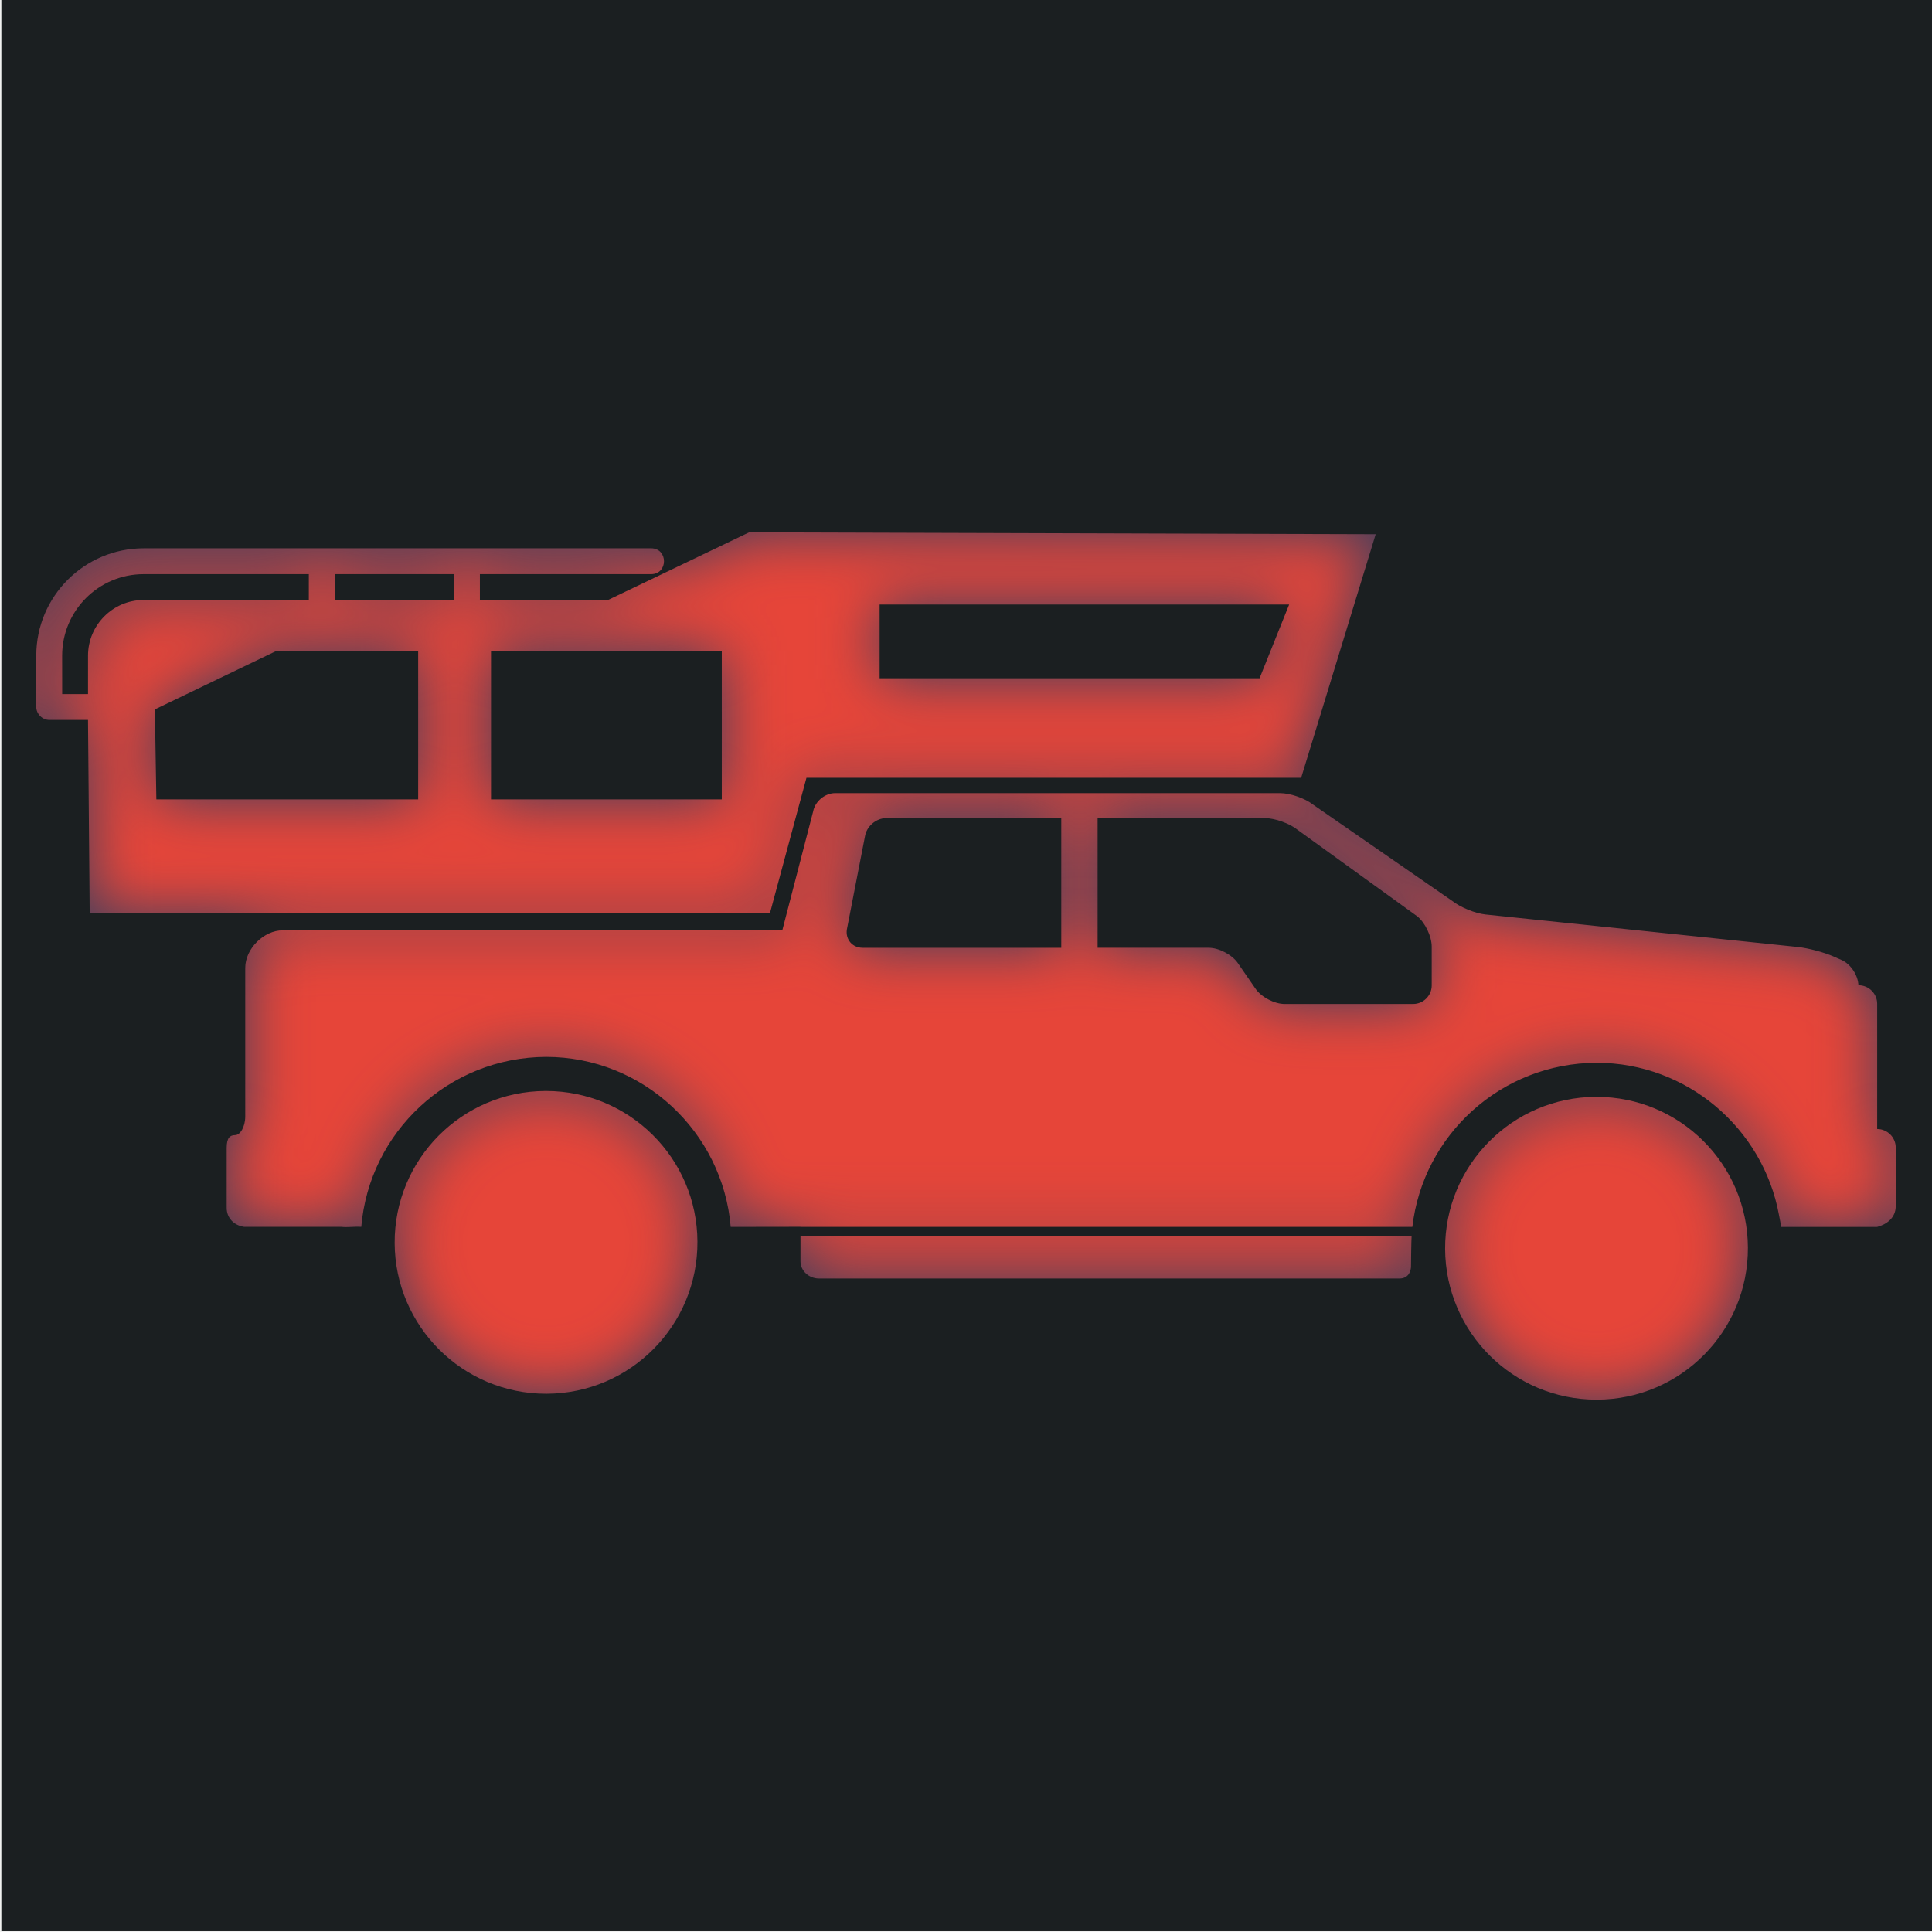
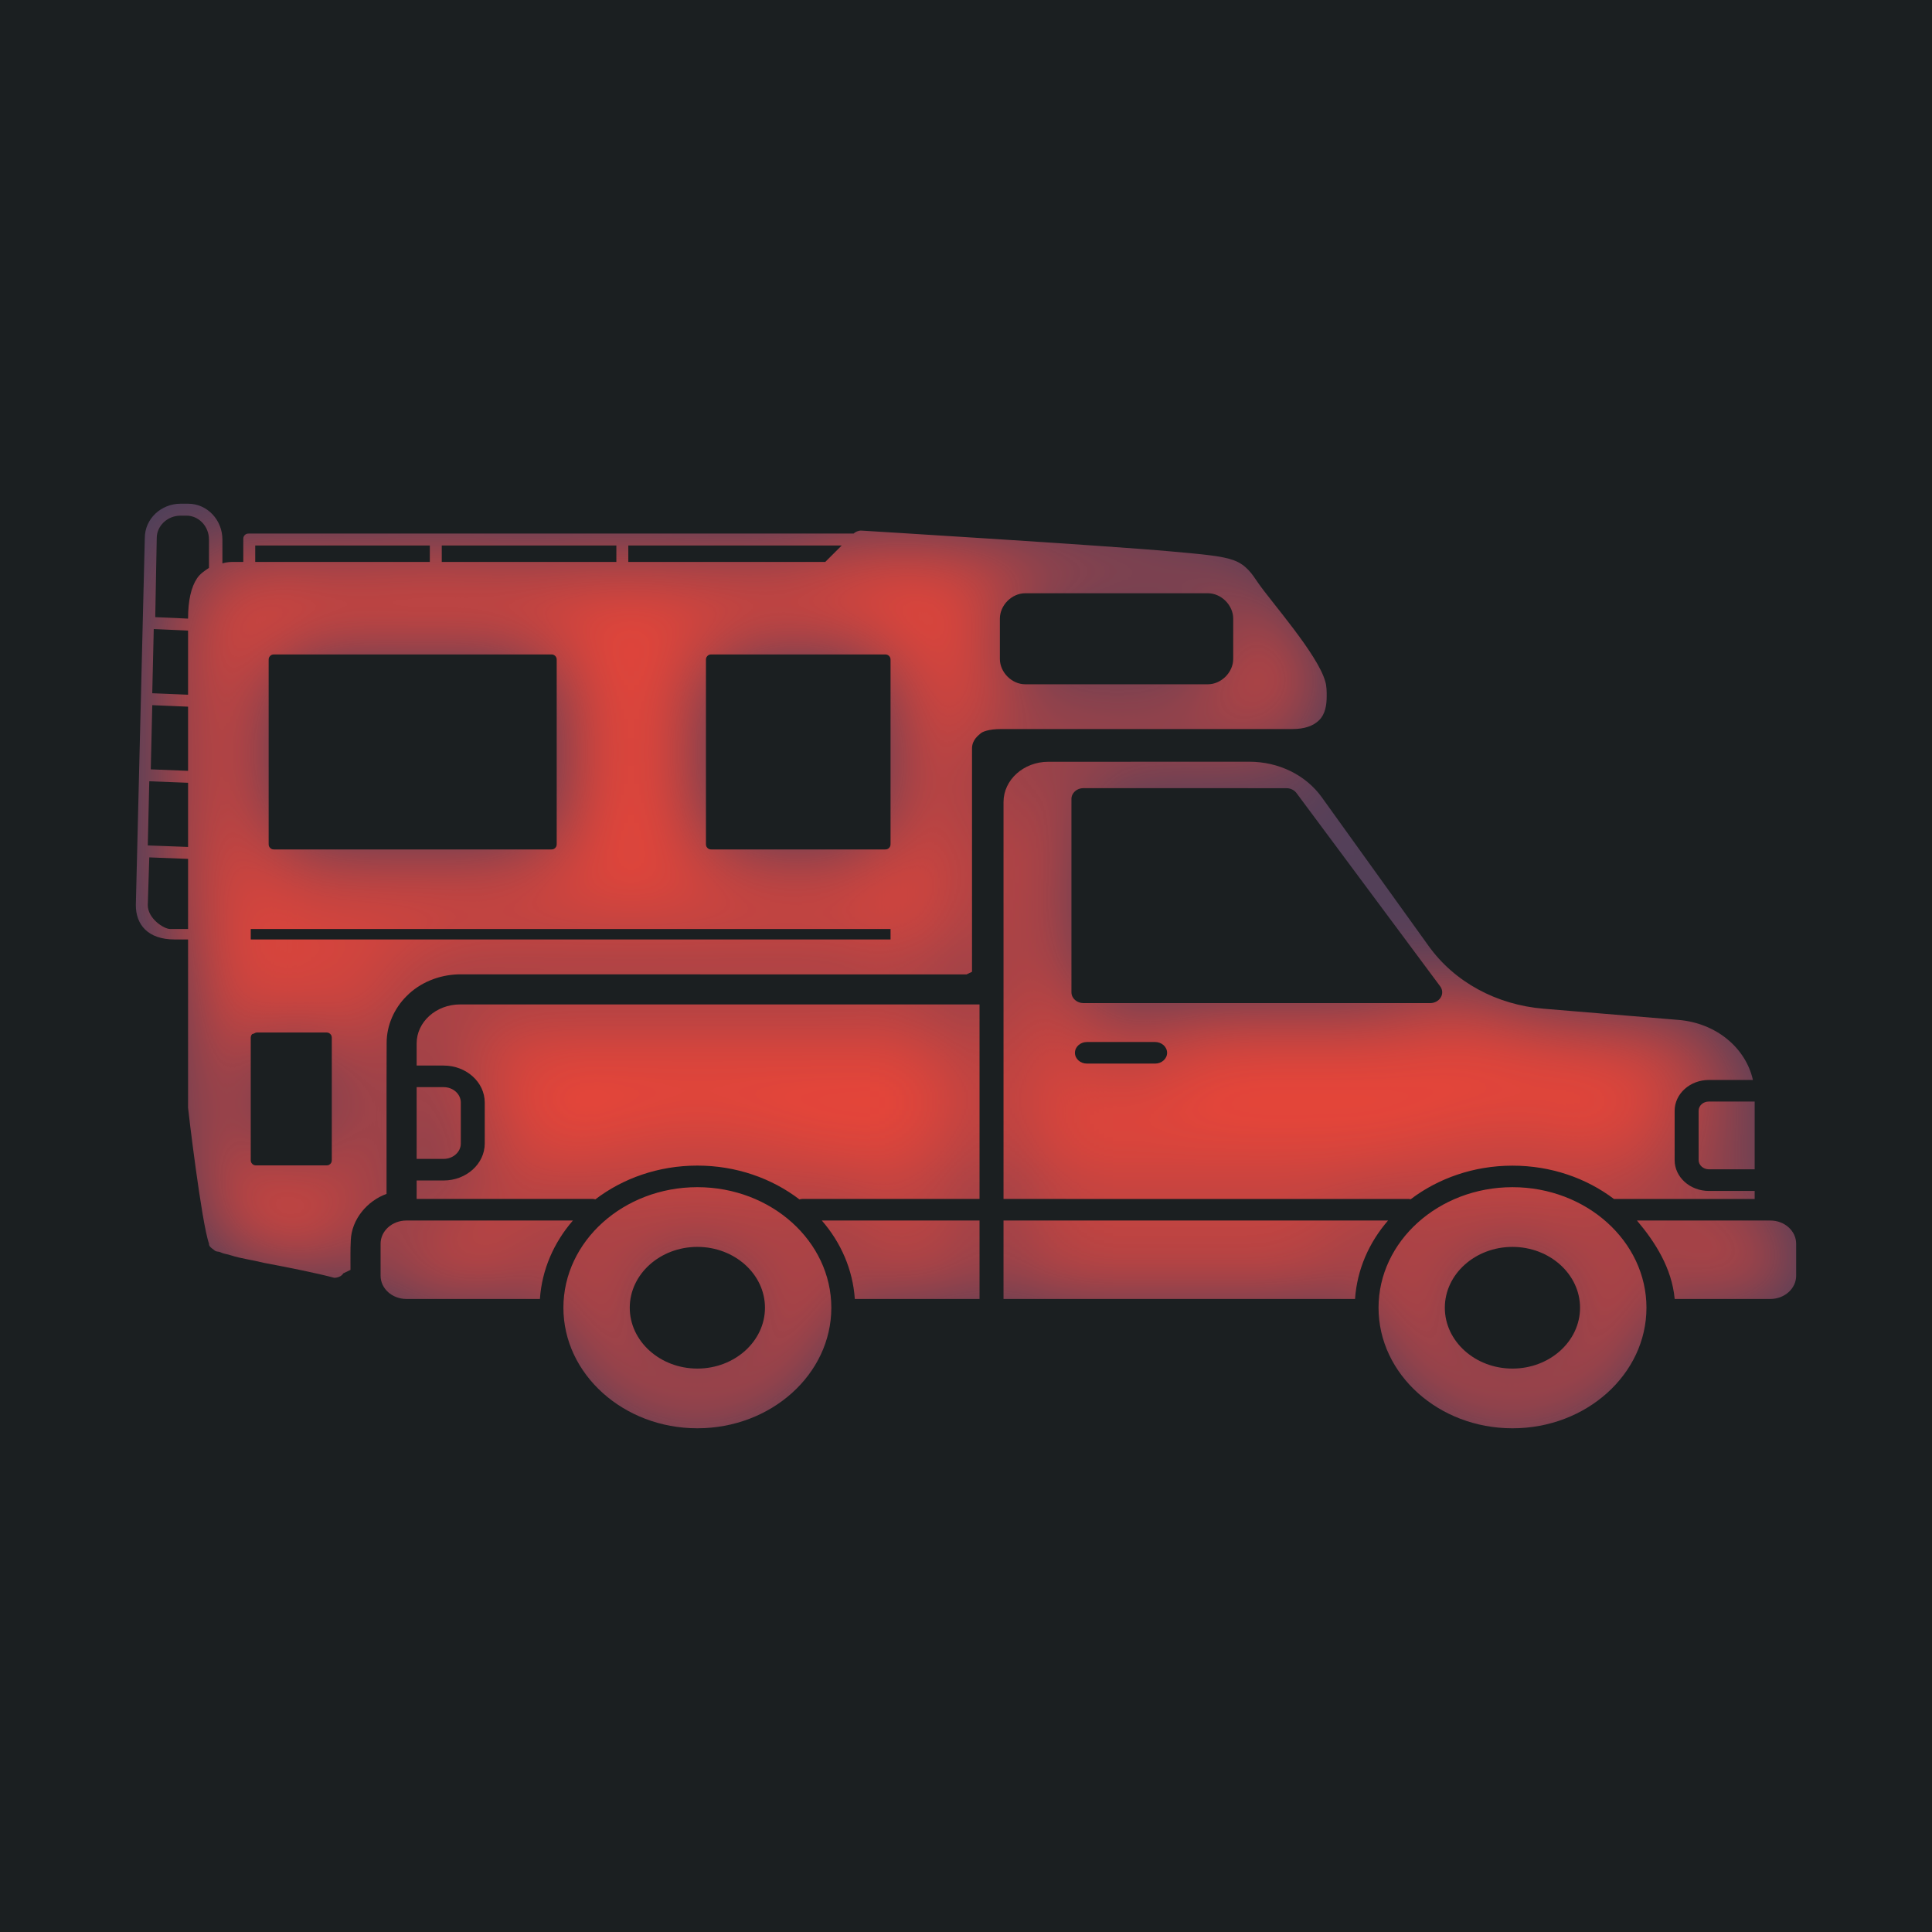
- <svg xmlns="http://www.w3.org/2000/svg" viewBox="0 0 512 512" style="height: 512px; width: 512px;" version="1.1" id="svg886">
-   <defs id="defs878">
-     <filter id="shadow-1" height="1.152" width="1.152" x="-0.076" y="-0.076">
-       <feFlood flood-color="rgba(58, 63, 94, 1)" result="flood" id="feFlood867" />
-       <feComposite in="flood" in2="SourceGraphic" operator="out" result="composite" id="feComposite869" />
-       <feGaussianBlur in="composite" stdDeviation="15" result="blur" id="feGaussianBlur871" />
-       <feOffset dx="0" dy="0" result="offset" id="feOffset873" />
-       <feComposite in2="SourceGraphic" in="offset" operator="atop" id="feComposite875" />
-     </filter>
-     <filter style="color-interpolation-filters:sRGB;" id="filter2672" x="-0.037" y="-0.03" width="1.073" height="1.06">
-       <feFlood flood-opacity="1" flood-color="rgb(58,63,94)" result="flood" id="feFlood2662" />
-       <feComposite in="flood" in2="SourceGraphic" operator="out" result="composite1" id="feComposite2664" />
-       <feGaussianBlur in="composite1" stdDeviation="15" result="blur" id="feGaussianBlur2666" />
-       <feOffset dx="0" dy="0" result="offset" id="feOffset2668" />
-       <feComposite in="offset" in2="SourceGraphic" operator="atop" result="composite2" id="feComposite2670" />
-     </filter>
-     <filter style="color-interpolation-filters:sRGB;" id="filter3258" x="-0.033" y="-0.037" width="1.067" height="1.074">
-       <feFlood flood-opacity="1" flood-color="rgb(58,63,94)" result="flood" id="feFlood3248" />
-       <feComposite in="flood" in2="SourceGraphic" operator="out" result="composite1" id="feComposite3250" />
-       <feGaussianBlur in="composite1" stdDeviation="15" result="blur" id="feGaussianBlur3252" />
-       <feOffset dx="0" dy="0" result="offset" id="feOffset3254" />
-       <feComposite in="offset" in2="SourceGraphic" operator="atop" result="composite2" id="feComposite3256" />
-     </filter>
-     <filter style="color-interpolation-filters:sRGB;" id="filter4517" x="-0.048" y="-0.049" width="1.095" height="1.098">
-       <feFlood flood-opacity="1" flood-color="rgb(58,63,94)" result="flood" id="feFlood4507" />
-       <feComposite in="flood" in2="SourceGraphic" operator="out" result="composite1" id="feComposite4509" />
-       <feGaussianBlur in="composite1" stdDeviation="10" result="blur" id="feGaussianBlur4511" />
-       <feOffset dx="0" dy="0" result="offset" id="feOffset4513" />
-       <feComposite in="offset" in2="SourceGraphic" operator="atop" result="composite2" id="feComposite4515" />
-     </filter>
-     <filter style="color-interpolation-filters:sRGB;" id="filter5154" x="-0.073" y="-0.051" width="1.146" height="1.102">
-       <feFlood flood-opacity="1" flood-color="rgb(58,63,94)" result="flood" id="feFlood5144" />
-       <feComposite in="flood" in2="SourceGraphic" operator="out" result="composite1" id="feComposite5146" />
-       <feGaussianBlur in="composite1" stdDeviation="10" result="blur" id="feGaussianBlur5148" />
-       <feOffset dx="0" dy="0" result="offset" id="feOffset5150" />
-       <feComposite in="offset" in2="SourceGraphic" operator="atop" result="composite2" id="feComposite5152" />
-     </filter>
-     <filter style="color-interpolation-filters:sRGB;" id="filter5778" x="-0.05" y="-0.093" width="1.101" height="1.185">
-       <feFlood flood-opacity="1" flood-color="rgb(58,63,94)" result="flood" id="feFlood5768" />
-       <feComposite in="flood" in2="SourceGraphic" operator="out" result="composite1" id="feComposite5770" />
-       <feGaussianBlur in="composite1" stdDeviation="10" result="blur" id="feGaussianBlur5772" />
-       <feOffset dx="0" dy="0" result="offset" id="feOffset5774" />
-       <feComposite in="offset" in2="SourceGraphic" operator="atop" result="composite2" id="feComposite5776" />
-     </filter>
-     <clipPath id="a">
-       <path d="M 222.14,222.14 H 977.85 V 977.85 H 222.14 Z" id="path6679" />
-     </clipPath>
-     <clipPath id="a-5">
-       <path d="M 222.14,222.14 H 977.85 V 977.85 H 222.14 Z" id="path6679-3" />
-     </clipPath>
-     <filter style="color-interpolation-filters:sRGB;" id="filter8128" x="-0.512" y="-0.256" width="2.024" height="1.512">
-       <feFlood flood-opacity="1" flood-color="rgb(58,63,94)" result="flood" id="feFlood8118" />
-       <feComposite in="flood" in2="SourceGraphic" operator="out" result="composite1" id="feComposite8120" />
-       <feGaussianBlur in="composite1" stdDeviation="8" result="blur" id="feGaussianBlur8122" />
-       <feOffset dx="0" dy="0" result="offset" id="feOffset8124" />
-       <feComposite in="offset" in2="SourceGraphic" operator="atop" result="composite2" id="feComposite8126" />
-     </filter>
-     <filter style="color-interpolation-filters:sRGB;" id="filter21595" x="-0.038" y="-0.082" width="1.077" height="1.164">
-       <feFlood flood-opacity="1" flood-color="rgb(58,63,94)" result="flood" id="feFlood21585" />
-       <feComposite in="flood" in2="SourceGraphic" operator="out" result="composite1" id="feComposite21587" />
-       <feGaussianBlur in="composite1" stdDeviation="15" result="blur" id="feGaussianBlur21589" />
-       <feOffset dx="0" dy="0" result="offset" id="feOffset21591" />
-       <feComposite in="offset" in2="SourceGraphic" operator="atop" result="composite2" id="feComposite21593" />
+ <svg xmlns="http://www.w3.org/2000/svg" version="1.1" x="0px" y="0px" viewBox="0 0 512 512" xml:space="preserve" id="svg2" width="512" height="512">
+   <defs id="defs2">
+     <filter style="color-interpolation-filters:sRGB;" id="filter8" x="-0.066" y="-0.119" width="1.132" height="1.238">
+       <feFlood result="flood" in="SourceGraphic" flood-opacity="1" flood-color="rgb(58,63,94)" id="feFlood7" />
+       <feGaussianBlur result="blur" in="SourceGraphic" stdDeviation="15" id="feGaussianBlur7" />
+       <feOffset result="offset" in="blur" dx="0" dy="0" id="feOffset7" />
+       <feComposite result="comp1" operator="out" in="flood" in2="offset" id="feComposite7" />
+       <feComposite result="comp2" operator="atop" in="comp1" in2="SourceGraphic" id="feComposite8" />
    </filter>
  </defs>
-   <path d="M 0.359,-0.209 H 512.359 V 511.791 H 0.359 Z" fill="#1b1f21" fill-opacity="1" id="path880" />
-   <g clip-path="url(#a-5)" id="g6686" transform="matrix(0.5126019,0,0,0.5126019,-62.64302,-31.74285)" style="fill:#ffffff" />
-   <g id="g21583" transform="matrix(0.5237813,0,0,0.5237813,158.6735,143.734)" style="fill:#e64539;fill-opacity:1;filter:url(#filter21595)">
-     <g id="g20419" transform="matrix(-0.7821082,0,0,0.7821082,703.293,-188.9573)" style="fill:#e64539;fill-opacity:1">
-       <path d="m 933.77,596.5 h -0.469 c -53.879,0 -97.703,43.559 -97.922,97.512 -0.238,54.121 43.414,98.137 97.488,98.363 h 0.457 c 53.867,0 97.703,-43.57 97.934,-97.523 0.227,-54.07 -43.418,-98.125 -97.488,-98.352 z" id="path20413" style="fill:#e64539;fill-opacity:1" />
-       <path d="m 254.18,600.3 h -0.434 c -53.891,0 -97.68,43.547 -97.922,97.523 -0.238,54.121 43.402,98.137 97.512,98.363 H 253.77 c 53.879,0 97.68,-43.57 97.934,-97.523 0.23,-54.059 -43.438,-98.125 -97.523,-98.363 z" id="path20415" style="fill:#e64539;fill-opacity:1" />
-       <path d="m 768.72,690.42 v 16.246 c 0,6.144 -5.398,11.16 -12,11.16 H 381.29 c -6.254,0 -7.535,-5.231 -7.523,-7.894 0.012,-2.809 -0.203,-16.738 -0.383,-19.5 h 395.34 z m 365.76,-65.367 c -3.301,0 -6.562,-5.387 -6.562,-12 v -96.168 c 0,-12.527 -12.156,-24.301 -24.156,-24.301 l -323.28,0.004 -19.98,-76.98 c -1.223,-6.481 -7.633,-11.785 -14.23,-11.785 h -287.77 c -6.602,0 -16.234,3.348 -21.406,7.453 l -90.121,62.352 c -5.172,4.094 -14.785,8.004 -21.348,8.688 l -202.09,21.035 c -6.562,0.684 -16.883,3.406 -22.934,6.059 l -5.375,2.352 c -5.902,2.594 -10.68,9.863 -10.906,16.344 l -0.133,0.004 c -6.602,0 -12,5.398 -12,12 v 81 c -6.602,0 -12,5.41 -12,12 v 37.824 c 0,7.801 6.035,11.902 12,13.523 h 62.027 c 0,0 0.84,-4.106 1.512,-7.801 10.234,-55.848 59.352,-98.398 118.02,-98.398 61.801,0.254 112.27,46.715 119.14,106.18 h 395.84 v -0.07 l 45.133,0.07 c 5.137,-61.453 56.797,-109.99 119.46,-109.99 63.086,0.277 114.38,48.695 119.53,109.95 4.609,-0.301 9.277,0.492 12.758,0 h 63 c 6.539,-0.91 11.316,-5.676 11.316,-12.277 v -38.785 c 0,-6.602 -2.137,-8.27 -5.438,-8.27 z M 738.71,492.003 c 0.996,6.527 -3.602,11.867 -10.199,11.867 h -128.51 v -83.879 h 113.21 c 6.602,0 12.805,5.34 13.801,11.867 z m -291.57,-64.43 c 5.113,-4.176 14.699,-7.586 21.289,-7.586 h 108.06 v 83.879 H 504.61 c -6.602,0 -15.059,4.453 -18.816,9.875 l -11.449,16.598 c -3.742,5.438 -12.215,9.875 -18.816,9.875 h -83.16 c -6.602,0 -12,-5.398 -12,-12 v -25.078 c 0,-6.602 4.188,-15.422 9.289,-19.586 z" id="path20417" style="fill:#e64539;fill-opacity:1" />
-     </g>
-     <path id="path20952" style="fill:#e64539;fill-opacity:1;stroke-width:0.713" d="M 76.082,-5.071 393.1,-4.124 355.391,119.123 H 105.098 l -18.463,68.437 -344.202,-0.008 -0.847,-97.714 h -19.625 c -3.496,0 -6.549,-3.07 -6.549,-6.549 V 57.335 c 0,-29.989 24.318,-54.336 54.335,-54.336 l 256.722,-0.008 c 8.721,0 8.721,13.083 0,13.083 l -86.607,0.003 V 29.118 L 4.778,29.111 Z M -73.215,16.071 H -133.611 v 13.076 l 60.396,-0.033 z m -73.475,0.008 h -83.556 c -22.799,0 -41.253,18.47 -41.253,41.252 l 0.017,19.413 h 13.075 V 57.331 c 0,-15.547 12.605,-28.18 28.16,-28.177 h 83.558 z M 349.316,31.46 H 142.113 V 68.747 H 334.351 Z M -91.367,54.813 h -71.505 l -61.711,29.703 0.751,45.52 H -91.367 Z M 62.254,55.054 H -54.506 V 130.031 H 62.254 Z" />
+   <path id="rect2" style="opacity:1;vector-effect:none;fill:#1b1f21;fill-rule:evenodd;stop-color:#000000;stop-opacity:1" d="M 0,0 H 512 V 512 H 0 Z" />
+   <g id="g2" style="filter:url(#filter8)" transform="matrix(0.8096846,0,0,0.8096846,126.5901,15.37788)">
+     <path id="path3" style="display:inline;fill:#e64539;stroke-width:4.884" d="m -97.231,145.872 c -6.35,0 -11.721,4.886 -11.721,11.236 l -2.932,120.153 c 0,6.35 3.894,11.233 12.698,11.233 h 4.397 v 54.581 0.485 c 0,0.488 4.397,37.61 6.839,44.448 0,0.488 -5.1e-4,0.978 1.465,1.955 0.977,0.977 1.465,0.489 2.442,0.977 0.977,0.488 1.954,0.489 3.419,0.977 2.931,0.977 6.836,1.463 10.743,2.44 7.815,1.465 17.584,3.419 22.956,4.884 0.977,0 2.444,-0.486 2.932,-1.462 0,0 2.312,-1.105 2.365,-1.131 0.023,-3.221 -0.087,-6.443 0.094,-9.66 0.258,-6.87 5.355,-12.937 11.706,-15.217 0.015,-11.409 0.021,-22.853 -0.002,-34.276 0.047,-5.038 -0.019,-10.078 0.034,-15.116 -0.023,-5.711 2.455,-11.288 6.479,-15.301 4.414,-4.506 10.656,-6.969 16.922,-7.161 55.472,0.004 110.946,0.013 166.419,0.007 0.03,-0.017 1.773,-0.85 1.772,-0.852 v -73.098 c 0,-2.931 2.283,-4.393 2.771,-4.882 0.488,-0.488 2.443,-1.467 6.839,-1.467 h 95.242 c 3.907,0 6.84,-0.976 8.794,-2.93 1.954,-1.954 2.442,-4.886 2.442,-7.816 0,-1.465 -0.002,-3.417 -0.49,-4.882 -2.442,-8.792 -17.583,-25.888 -21.979,-32.237 -1.954,-2.931 -3.906,-5.861 -7.814,-7.326 -3.907,-1.465 -9.769,-1.955 -20.514,-2.932 -21.491,-1.954 -101.591,-6.836 -101.591,-6.836 -0.977,0 -1.956,0.486 -2.445,0.975 H -74.762 c -0.488,0 -0.979,-9.7e-4 -1.467,0.487 -0.488,0.488 -0.487,0.979 -0.487,1.467 v 7.326 h -2.93 c -0.977,0 -2.442,0.002 -3.907,0.49 v -7.326 -0.49 c 0,-6.35 -4.886,-11.723 -11.236,-11.723 h -1.952 z m 0,3.907 h 1.955 c 3.907,0 7.326,3.42 7.326,7.816 v 9.279 c -1.465,0.977 -2.93,1.954 -3.907,3.419 -1.954,2.931 -2.932,7.329 -2.932,13.19 l -10.746,-0.487 0.49,-25.888 c 0,-3.907 3.418,-7.329 7.814,-7.329 z m 24.421,9.771 h 57.148 v 5.369 h -57.148 z m 61.055,0 h 57.146 v 5.369 h -57.146 z m 61.055,0 h 69.844 l -5.372,5.369 h -64.472 z m 129.919,15.628 h 59.763 c 4.396,0 8.304,3.91 8.304,8.306 v 13.185 c 0,4.396 -3.908,8.304 -8.304,8.304 h -59.763 c -4.396,0 -8.304,-3.908 -8.304,-8.304 v -13.185 c 0,-4.396 3.908,-8.306 8.304,-8.306 z m -285.242,11.723 11.233,0.49 v 21.002 l -11.723,-0.487 z m 39.564,8.304 h 90.37 c 0.488,0 0.979,0.002 1.467,0.49 0.489,0.488 0.485,0.974 0.485,1.462 v 59.924 c 0,0.488 0.003,0.974 -0.485,1.462 -0.488,0.488 -0.979,0.49 -1.467,0.49 h -90.37 c -0.488,0 -0.979,-0.002 -1.467,-0.49 -0.488,-0.488 -0.487,-0.974 -0.487,-1.462 v -59.924 c 0,-0.488 -9.64e-4,-0.974 0.487,-1.462 0.488,-0.488 0.979,-0.49 1.467,-0.49 z m 143.122,0 h 56.512 c 0.488,0 0.981,0.002 1.47,0.49 0.488,0.488 0.487,0.974 0.487,1.462 v 59.924 c 0,0.488 9.7e-4,0.974 -0.487,1.462 -0.488,0.488 -0.981,0.49 -1.47,0.49 H 76.664 c -0.488,0 -0.979,-0.002 -1.467,-0.49 -0.488,-0.488 -0.487,-0.974 -0.487,-1.462 v -59.924 c 0,-0.488 -9.63e-4,-0.974 0.487,-1.462 0.488,-0.488 0.979,-0.49 1.467,-0.49 z m -183.175,16.605 11.723,0.492 v 21.002 l -12.208,-0.49 z m -0.975,24.911 12.698,0.49 v 21.002 L -107.976,257.722 Z m 0,24.911 12.698,0.487 v 22.956 h -5.859 c -2.066,0 -7.329,-3.418 -7.329,-7.814 z m 33.212,23.444 H 135.133 v 3.419 H -74.274 Z m 1.952,33.875 h 22.625 c 0.488,0 0.976,0.002 1.465,0.49 0.489,0.488 0.487,0.976 0.487,1.465 v 39.585 c 0,0.488 9.99e-4,0.979 -0.487,1.467 -0.488,0.489 -0.976,0.487 -1.465,0.487 h -22.625 c -0.488,0 -0.974,9.6e-4 -1.462,-0.487 -0.488,-0.488 -0.49,-0.979 -0.49,-1.467 v -39.585 c 0,-0.488 0.001,-0.976 0.49,-1.465 0.488,0 0.974,-0.49 1.462,-0.49 z" />
+     <path d="m 297.96,380.488 c -6.217,7.177 -10.143,16.029 -10.798,25.673 H 172.107 v -25.673 z m 84.582,28.544 c 0,21.753 -19.673,39.457 -43.845,39.457 -24.172,0 -43.845,-17.704 -43.845,-39.457 0,-21.753 19.673,-39.457 43.845,-39.457 24.172,0 43.845,17.704 43.845,39.457 z m -21.738,0 c 0,-10.968 -9.918,-19.913 -22.127,-19.913 -12.188,0 -22.127,8.925 -22.127,19.913 0,10.968 9.918,19.913 22.127,19.913 12.209,0 22.127,-8.925 22.127,-19.913 z m 62.289,-28.544 h -43.661 c 6.042,7.139 11.424,15.638 12.35,25.673 h 31.311 c 4.663,0 8.446,-3.405 8.446,-7.601 v -10.472 c 0,-4.196 -3.783,-7.601 -8.446,-7.601 z m -23.475,-35.942 v 16.158 c 0,1.656 1.513,3.018 3.354,3.018 h 14.99 v -22.176 h -14.99 c -1.861,-0.019 -3.354,1.343 -3.354,3 z m -6.605,-29.721 c 12.332,1.012 22.025,9.128 24.376,19.655 h -14.417 c -6.176,0 -11.207,4.527 -11.207,10.085 v 16.158 c 0,5.558 5.031,10.085 11.207,10.085 h 14.99 v 2.632 h -46.054 c -8.998,-6.809 -20.573,-10.913 -33.211,-10.913 -12.7,0 -24.315,4.159 -33.334,11.005 -0.184,-0.019 -0.348,-0.092 -0.552,-0.092 l -132.703,-0.019 V 243.531 c 0,-7.288 6.585,-13.195 14.663,-13.195 l 65.786,-0.019 c 9.611,0 18.466,4.343 23.702,11.612 l 35.011,48.733 c 8.446,11.76 22.168,19.231 37.649,20.501 z m -167.366,10.766 c 0,-1.951 -1.759,-3.533 -3.926,-3.533 h -22.311 c -2.168,0 -3.926,1.583 -3.926,3.533 0,1.951 1.759,3.533 3.926,3.533 h 22.311 c 2.168,0 3.926,-1.583 3.926,-3.533 z m 89.387,-21.753 -47.056,-63.291 c -0.736,-0.975 -1.963,-1.564 -3.272,-1.564 l -66.441,-0.019 c -2.168,0 -3.926,1.583 -3.926,3.533 v 63.291 c 0,1.951 1.759,3.533 3.926,3.533 h 113.5 c 1.452,0 2.781,-0.718 3.456,-1.877 0.695,-1.123 0.614,-2.521 -0.184,-3.607 z M 38.507,373.566 c 9.019,-6.883 20.655,-11.061 33.395,-11.061 12.741,0 24.397,4.178 33.416,11.079 0.307,-0.073 0.614,-0.166 0.941,-0.166 h 57.996 v -63.658 H -5.787 c -7.812,0 -14.192,5.723 -14.192,12.772 v 7.233 h 8.834 c 7.424,0 13.456,5.429 13.456,12.109 v 13.398 c 0,6.681 -6.053,12.109 -13.456,12.109 h -8.834 v 6.036 h 57.672 c 0.307,0 0.552,0.092 0.818,0.147 z m 77.241,35.463 c 0,21.753 -19.673,39.457 -43.845,39.457 -24.172,0 -43.845,-17.704 -43.845,-39.457 0,-21.753 19.673,-39.457 43.845,-39.457 24.172,0 43.845,17.704 43.845,39.457 z m -21.718,0 c 0,-10.968 -9.918,-19.913 -22.127,-19.913 -12.188,0 -22.127,8.925 -22.127,19.913 0,10.968 9.918,19.913 22.127,19.913 12.188,0 22.127,-8.925 22.127,-19.913 z m 29.407,-2.871 h 40.819 v -25.672 h -51.617 c 6.237,7.177 10.143,16.029 10.798,25.672 z m -146.77,0 h 43.702 c 0.654,-9.643 4.581,-18.495 10.798,-25.672 h -54.499 c -4.663,0 -8.446,3.405 -8.446,7.601 v 10.472 c 0,4.196 3.783,7.601 8.446,7.601 z m 17.812,-50.886 v -13.398 c 0,-2.779 -2.515,-5.042 -5.603,-5.042 h -8.855 v 23.483 h 8.835 c 3.108,0 5.624,-2.264 5.624,-5.042 z" id="path8" style="display:inline;fill:#e64539;stroke-width:4.966" />
  </g>
</svg>
